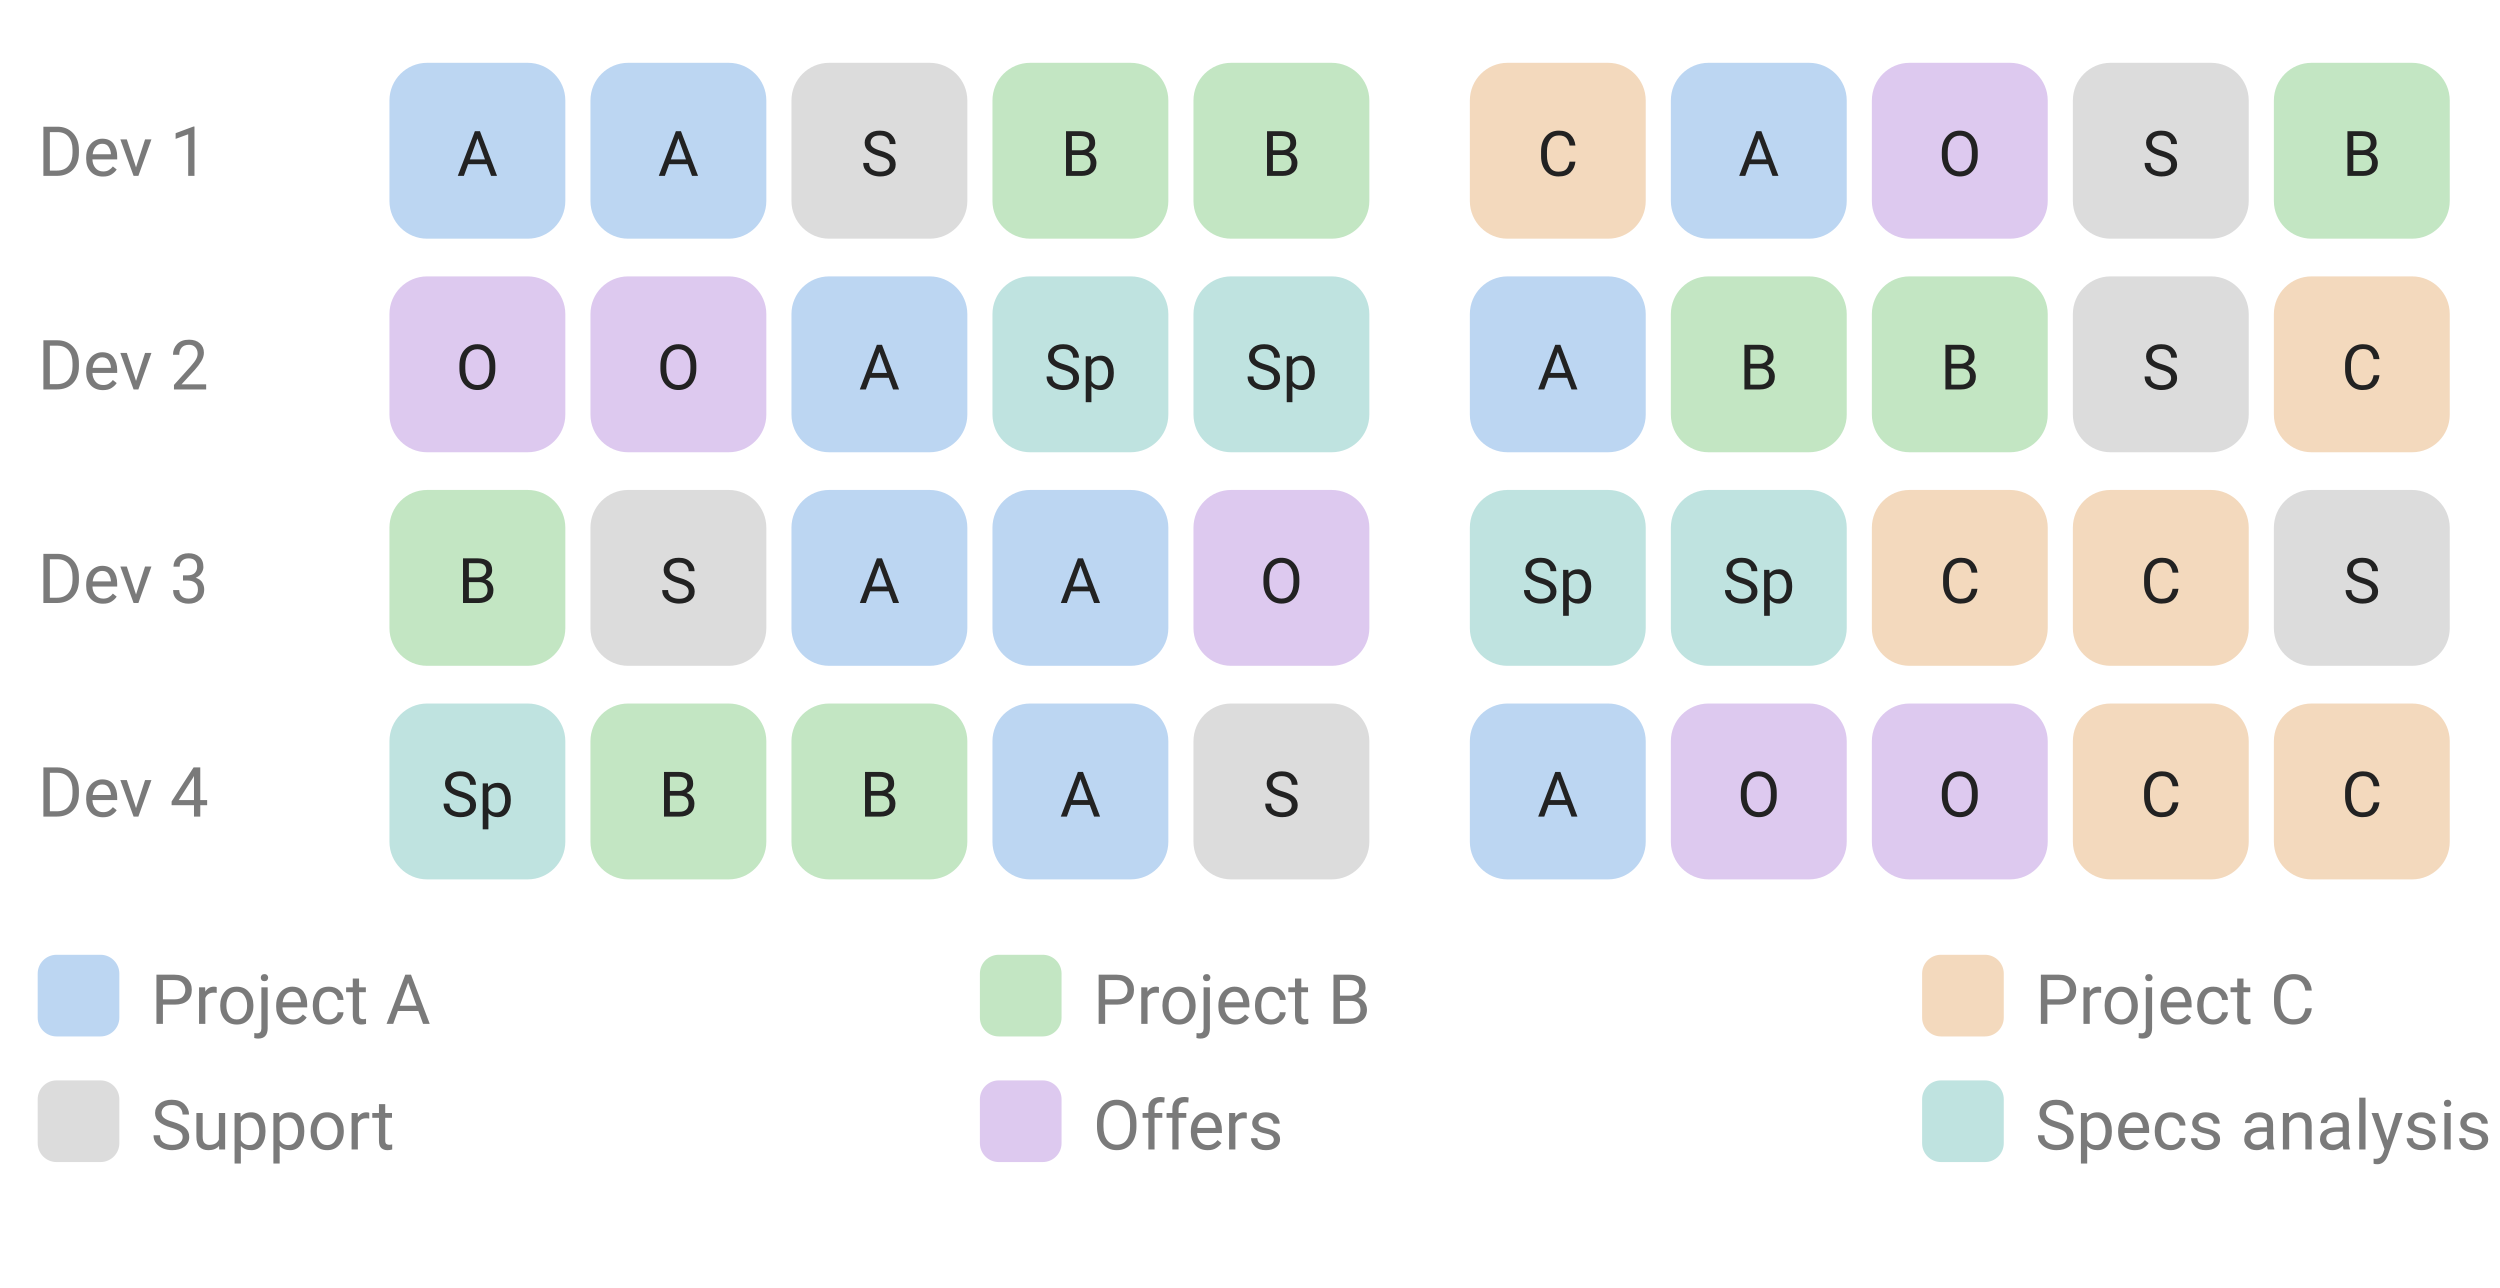
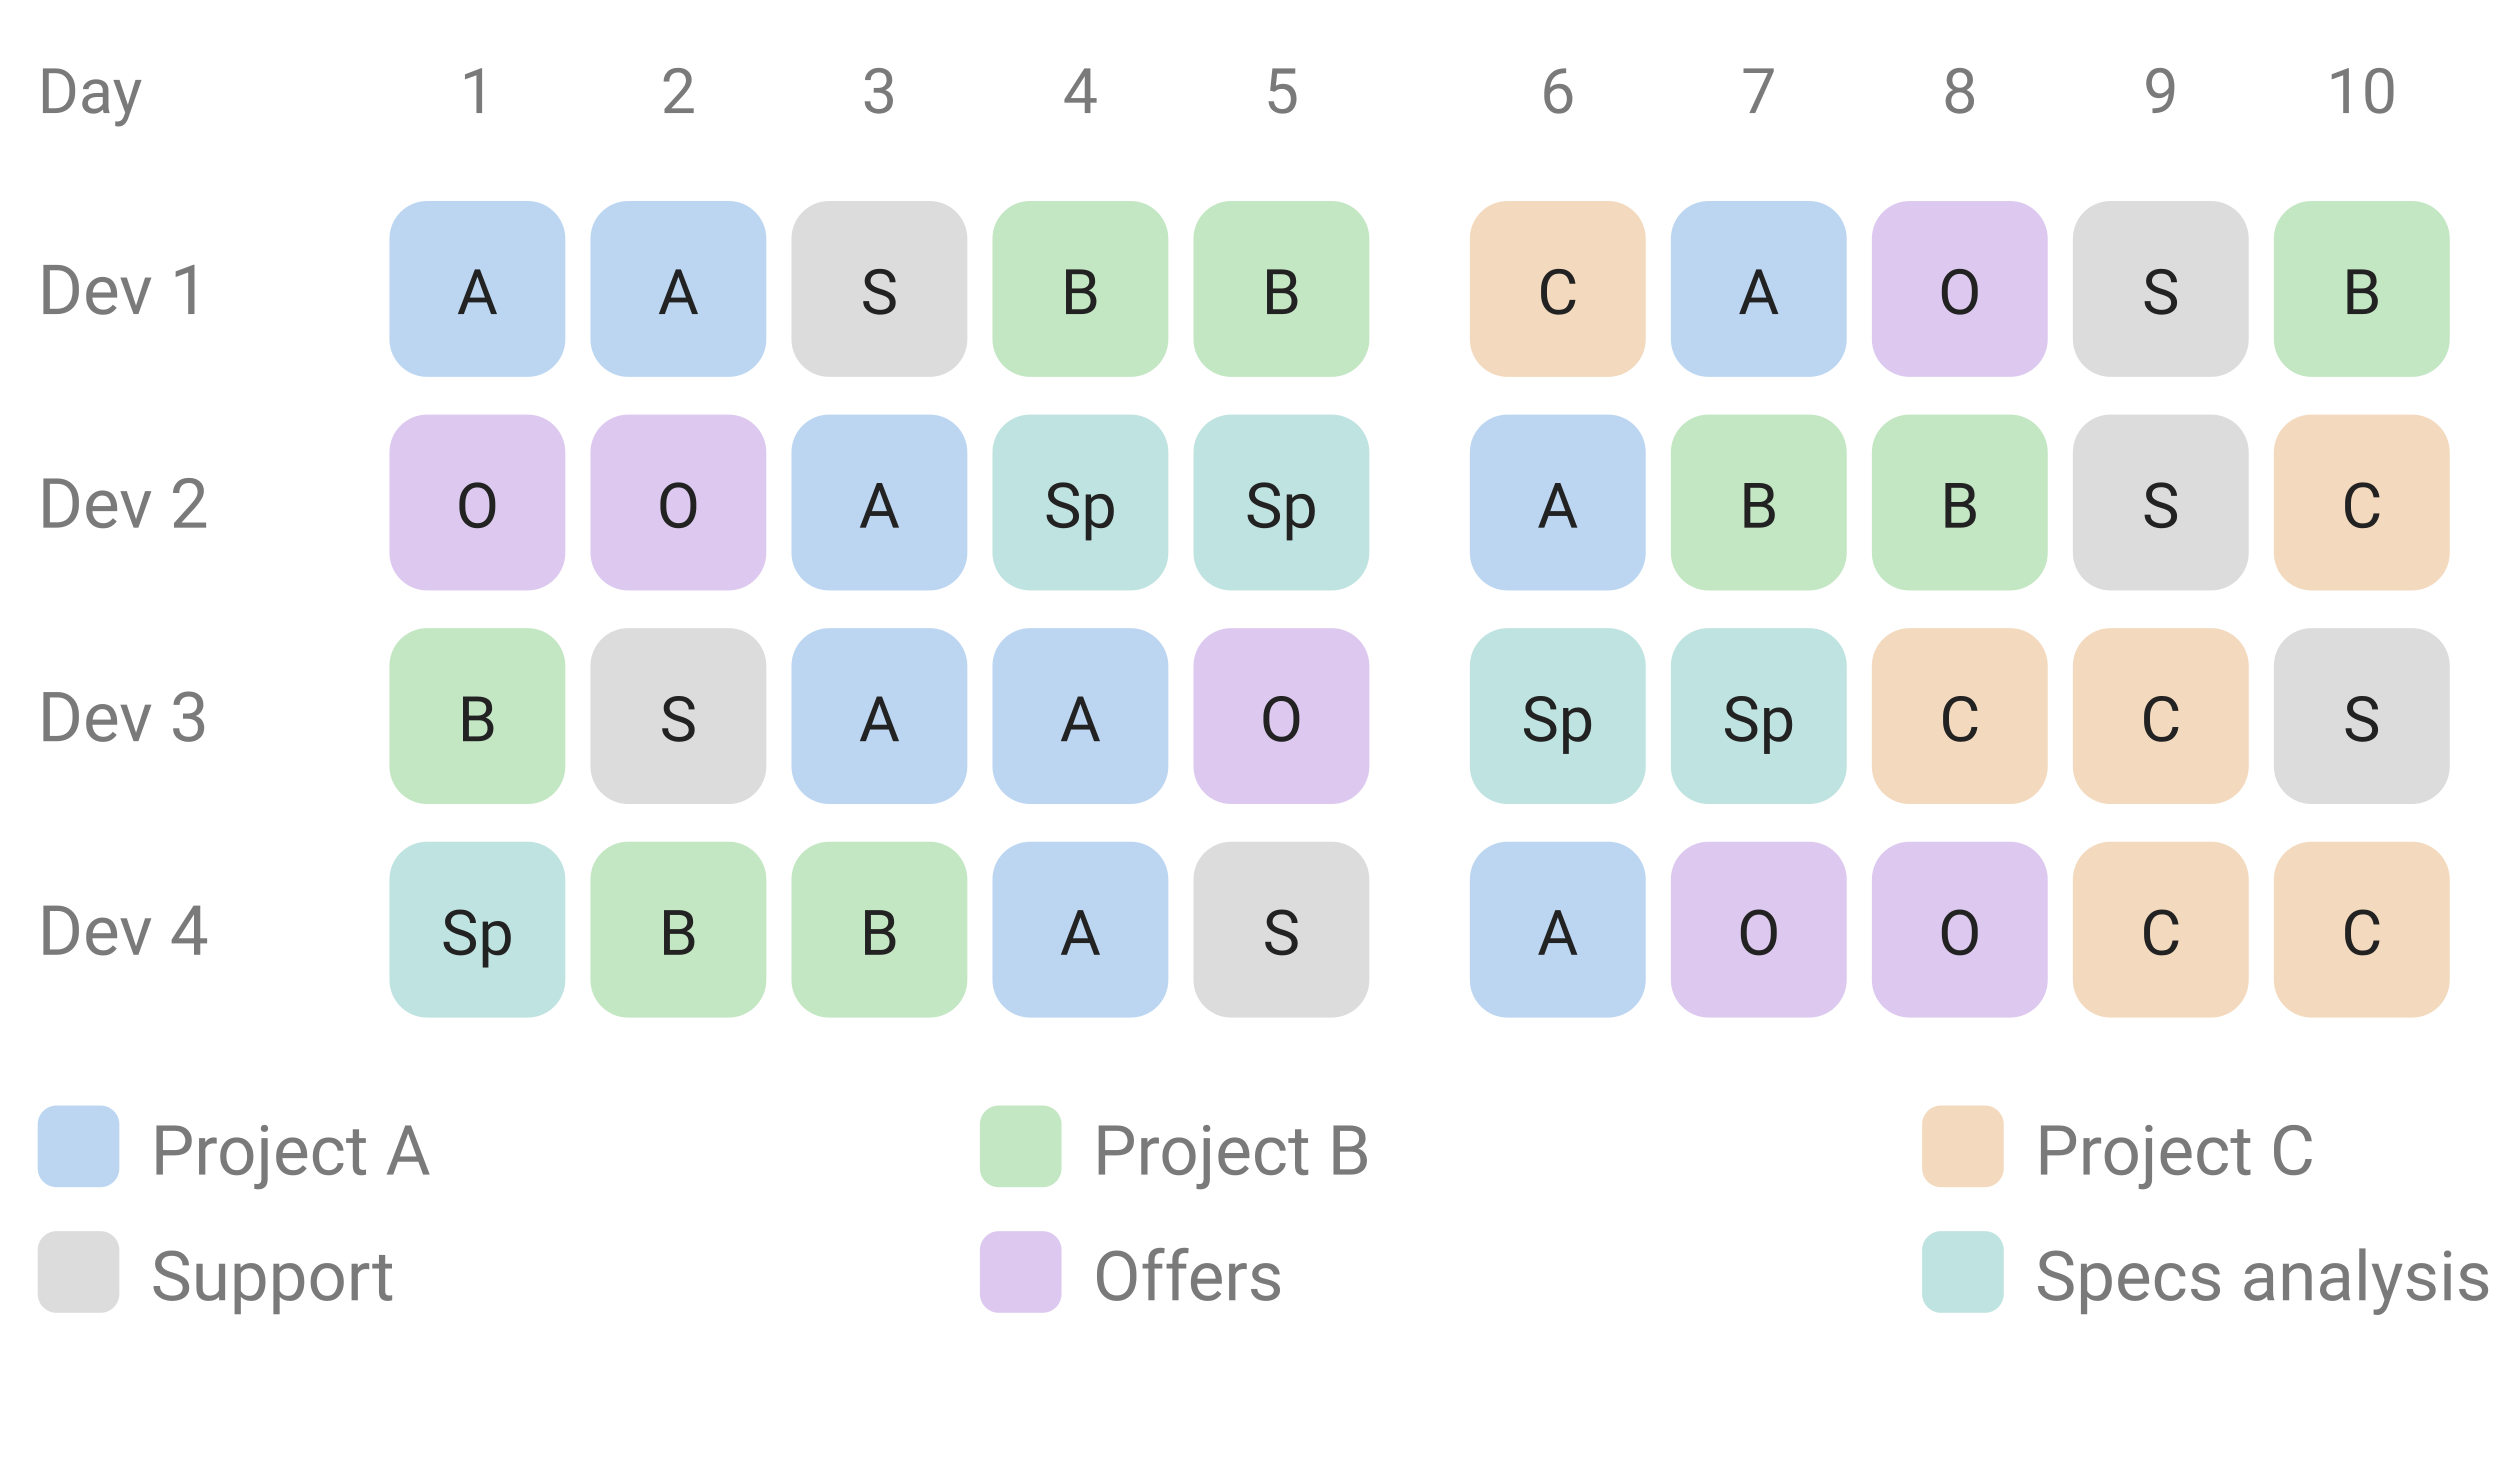
- <svg xmlns="http://www.w3.org/2000/svg" viewBox="0 0 398 205" font-family="system-ui,-apple-system,Segoe UI,Roboto,sans-serif">
-   <text x="6" y="28.0" font-size="11" fill="#7a7a7a">Dev 1</text>
-   <rect x="62" y="10" width="28" height="28" rx="6" fill="#bcd6f2" />
-   <text x="76.0" y="28.0" font-size="10" text-anchor="middle" fill="#222">A</text>
-   <rect x="94" y="10" width="28" height="28" rx="6" fill="#bcd6f2" />
-   <text x="108.0" y="28.0" font-size="10" text-anchor="middle" fill="#222">A</text>
-   <rect x="126" y="10" width="28" height="28" rx="6" fill="#dcdcdc" />
-   <text x="140.0" y="28.0" font-size="10" text-anchor="middle" fill="#222">S</text>
-   <rect x="158" y="10" width="28" height="28" rx="6" fill="#c3e6c3" />
-   <text x="172.0" y="28.0" font-size="10" text-anchor="middle" fill="#222">B</text>
-   <rect x="190" y="10" width="28" height="28" rx="6" fill="#c3e6c3" />
-   <text x="204.0" y="28.0" font-size="10" text-anchor="middle" fill="#222">B</text>
-   <rect x="234" y="10" width="28" height="28" rx="6" fill="#f3d9bd" />
-   <text x="248.0" y="28.0" font-size="10" text-anchor="middle" fill="#222">C</text>
-   <rect x="266" y="10" width="28" height="28" rx="6" fill="#bcd6f2" />
-   <text x="280.0" y="28.0" font-size="10" text-anchor="middle" fill="#222">A</text>
-   <rect x="298" y="10" width="28" height="28" rx="6" fill="#ddc9ef" />
-   <text x="312.0" y="28.0" font-size="10" text-anchor="middle" fill="#222">O</text>
-   <rect x="330" y="10" width="28" height="28" rx="6" fill="#dcdcdc" />
-   <text x="344.0" y="28.0" font-size="10" text-anchor="middle" fill="#222">S</text>
-   <rect x="362" y="10" width="28" height="28" rx="6" fill="#c3e6c3" />
-   <text x="376.0" y="28.0" font-size="10" text-anchor="middle" fill="#222">B</text>
-   <text x="6" y="62.0" font-size="11" fill="#7a7a7a">Dev 2</text>
-   <rect x="62" y="44" width="28" height="28" rx="6" fill="#ddc9ef" />
-   <text x="76.0" y="62.0" font-size="10" text-anchor="middle" fill="#222">O</text>
-   <rect x="94" y="44" width="28" height="28" rx="6" fill="#ddc9ef" />
-   <text x="108.0" y="62.0" font-size="10" text-anchor="middle" fill="#222">O</text>
-   <rect x="126" y="44" width="28" height="28" rx="6" fill="#bcd6f2" />
-   <text x="140.0" y="62.0" font-size="10" text-anchor="middle" fill="#222">A</text>
-   <rect x="158" y="44" width="28" height="28" rx="6" fill="#bfe3e0" />
-   <text x="172.0" y="62.0" font-size="10" text-anchor="middle" fill="#222">Sp</text>
-   <rect x="190" y="44" width="28" height="28" rx="6" fill="#bfe3e0" />
-   <text x="204.0" y="62.0" font-size="10" text-anchor="middle" fill="#222">Sp</text>
-   <rect x="234" y="44" width="28" height="28" rx="6" fill="#bcd6f2" />
-   <text x="248.0" y="62.0" font-size="10" text-anchor="middle" fill="#222">A</text>
-   <rect x="266" y="44" width="28" height="28" rx="6" fill="#c3e6c3" />
-   <text x="280.0" y="62.0" font-size="10" text-anchor="middle" fill="#222">B</text>
-   <rect x="298" y="44" width="28" height="28" rx="6" fill="#c3e6c3" />
-   <text x="312.0" y="62.0" font-size="10" text-anchor="middle" fill="#222">B</text>
-   <rect x="330" y="44" width="28" height="28" rx="6" fill="#dcdcdc" />
-   <text x="344.0" y="62.0" font-size="10" text-anchor="middle" fill="#222">S</text>
-   <rect x="362" y="44" width="28" height="28" rx="6" fill="#f3d9bd" />
-   <text x="376.0" y="62.0" font-size="10" text-anchor="middle" fill="#222">C</text>
-   <text x="6" y="96.0" font-size="11" fill="#7a7a7a">Dev 3</text>
-   <rect x="62" y="78" width="28" height="28" rx="6" fill="#c3e6c3" />
-   <text x="76.0" y="96.0" font-size="10" text-anchor="middle" fill="#222">B</text>
-   <rect x="94" y="78" width="28" height="28" rx="6" fill="#dcdcdc" />
-   <text x="108.0" y="96.0" font-size="10" text-anchor="middle" fill="#222">S</text>
-   <rect x="126" y="78" width="28" height="28" rx="6" fill="#bcd6f2" />
-   <text x="140.0" y="96.0" font-size="10" text-anchor="middle" fill="#222">A</text>
-   <rect x="158" y="78" width="28" height="28" rx="6" fill="#bcd6f2" />
-   <text x="172.0" y="96.0" font-size="10" text-anchor="middle" fill="#222">A</text>
-   <rect x="190" y="78" width="28" height="28" rx="6" fill="#ddc9ef" />
-   <text x="204.0" y="96.0" font-size="10" text-anchor="middle" fill="#222">O</text>
-   <rect x="234" y="78" width="28" height="28" rx="6" fill="#bfe3e0" />
-   <text x="248.0" y="96.0" font-size="10" text-anchor="middle" fill="#222">Sp</text>
-   <rect x="266" y="78" width="28" height="28" rx="6" fill="#bfe3e0" />
-   <text x="280.0" y="96.0" font-size="10" text-anchor="middle" fill="#222">Sp</text>
-   <rect x="298" y="78" width="28" height="28" rx="6" fill="#f3d9bd" />
-   <text x="312.0" y="96.0" font-size="10" text-anchor="middle" fill="#222">C</text>
-   <rect x="330" y="78" width="28" height="28" rx="6" fill="#f3d9bd" />
-   <text x="344.0" y="96.0" font-size="10" text-anchor="middle" fill="#222">C</text>
-   <rect x="362" y="78" width="28" height="28" rx="6" fill="#dcdcdc" />
-   <text x="376.0" y="96.0" font-size="10" text-anchor="middle" fill="#222">S</text>
-   <text x="6" y="130.0" font-size="11" fill="#7a7a7a">Dev 4</text>
-   <rect x="62" y="112" width="28" height="28" rx="6" fill="#bfe3e0" />
-   <text x="76.0" y="130.0" font-size="10" text-anchor="middle" fill="#222">Sp</text>
-   <rect x="94" y="112" width="28" height="28" rx="6" fill="#c3e6c3" />
-   <text x="108.0" y="130.0" font-size="10" text-anchor="middle" fill="#222">B</text>
-   <rect x="126" y="112" width="28" height="28" rx="6" fill="#c3e6c3" />
-   <text x="140.0" y="130.0" font-size="10" text-anchor="middle" fill="#222">B</text>
-   <rect x="158" y="112" width="28" height="28" rx="6" fill="#bcd6f2" />
-   <text x="172.0" y="130.0" font-size="10" text-anchor="middle" fill="#222">A</text>
-   <rect x="190" y="112" width="28" height="28" rx="6" fill="#dcdcdc" />
-   <text x="204.0" y="130.0" font-size="10" text-anchor="middle" fill="#222">S</text>
-   <rect x="234" y="112" width="28" height="28" rx="6" fill="#bcd6f2" />
-   <text x="248.0" y="130.0" font-size="10" text-anchor="middle" fill="#222">A</text>
-   <rect x="266" y="112" width="28" height="28" rx="6" fill="#ddc9ef" />
-   <text x="280.0" y="130.0" font-size="10" text-anchor="middle" fill="#222">O</text>
-   <rect x="298" y="112" width="28" height="28" rx="6" fill="#ddc9ef" />
-   <text x="312.0" y="130.0" font-size="10" text-anchor="middle" fill="#222">O</text>
-   <rect x="330" y="112" width="28" height="28" rx="6" fill="#f3d9bd" />
-   <text x="344.0" y="130.0" font-size="10" text-anchor="middle" fill="#222">C</text>
-   <rect x="362" y="112" width="28" height="28" rx="6" fill="#f3d9bd" />
-   <text x="376.0" y="130.0" font-size="10" text-anchor="middle" fill="#222">C</text>
-   <rect x="6" y="152" width="13" height="13" rx="3" fill="#bcd6f2" />
-   <text x="24" y="163" font-size="11" fill="#7a7a7a">Project A</text>
-   <rect x="156" y="152" width="13" height="13" rx="3" fill="#c3e6c3" />
-   <text x="174" y="163" font-size="11" fill="#7a7a7a">Project B</text>
-   <rect x="306" y="152" width="13" height="13" rx="3" fill="#f3d9bd" />
-   <text x="324" y="163" font-size="11" fill="#7a7a7a">Project C</text>
-   <rect x="6" y="172" width="13" height="13" rx="3" fill="#dcdcdc" />
-   <text x="24" y="183" font-size="11" fill="#7a7a7a">Support</text>
-   <rect x="156" y="172" width="13" height="13" rx="3" fill="#ddc9ef" />
-   <text x="174" y="183" font-size="11" fill="#7a7a7a">Offers</text>
-   <rect x="306" y="172" width="13" height="13" rx="3" fill="#bfe3e0" />
-   <text x="324" y="183" font-size="11" fill="#7a7a7a">Specs analysis</text>
+ <svg xmlns="http://www.w3.org/2000/svg" viewBox="0 0 398 232" font-family="system-ui,-apple-system,Segoe UI,Roboto,sans-serif">
+   <text x="6" y="18" font-size="10" fill="#7a7a7a">Day</text>
+   <text x="76.0" y="18" font-size="10" text-anchor="middle" fill="#7a7a7a">1</text>
+   <text x="108.0" y="18" font-size="10" text-anchor="middle" fill="#7a7a7a">2</text>
+   <text x="140.0" y="18" font-size="10" text-anchor="middle" fill="#7a7a7a">3</text>
+   <text x="172.0" y="18" font-size="10" text-anchor="middle" fill="#7a7a7a">4</text>
+   <text x="204.0" y="18" font-size="10" text-anchor="middle" fill="#7a7a7a">5</text>
+   <text x="248.0" y="18" font-size="10" text-anchor="middle" fill="#7a7a7a">6</text>
+   <text x="280.0" y="18" font-size="10" text-anchor="middle" fill="#7a7a7a">7</text>
+   <text x="312.0" y="18" font-size="10" text-anchor="middle" fill="#7a7a7a">8</text>
+   <text x="344.0" y="18" font-size="10" text-anchor="middle" fill="#7a7a7a">9</text>
+   <text x="376.0" y="18" font-size="10" text-anchor="middle" fill="#7a7a7a">10</text>
+   <text x="6" y="50.0" font-size="11" fill="#7a7a7a">Dev 1</text>
+   <rect x="62" y="32" width="28" height="28" rx="6" fill="#bcd6f2" />
+   <text x="76.0" y="50.0" font-size="10" text-anchor="middle" fill="#222">A</text>
+   <rect x="94" y="32" width="28" height="28" rx="6" fill="#bcd6f2" />
+   <text x="108.0" y="50.0" font-size="10" text-anchor="middle" fill="#222">A</text>
+   <rect x="126" y="32" width="28" height="28" rx="6" fill="#dcdcdc" />
+   <text x="140.0" y="50.0" font-size="10" text-anchor="middle" fill="#222">S</text>
+   <rect x="158" y="32" width="28" height="28" rx="6" fill="#c3e6c3" />
+   <text x="172.0" y="50.0" font-size="10" text-anchor="middle" fill="#222">B</text>
+   <rect x="190" y="32" width="28" height="28" rx="6" fill="#c3e6c3" />
+   <text x="204.0" y="50.0" font-size="10" text-anchor="middle" fill="#222">B</text>
+   <rect x="234" y="32" width="28" height="28" rx="6" fill="#f3d9bd" />
+   <text x="248.0" y="50.0" font-size="10" text-anchor="middle" fill="#222">C</text>
+   <rect x="266" y="32" width="28" height="28" rx="6" fill="#bcd6f2" />
+   <text x="280.0" y="50.0" font-size="10" text-anchor="middle" fill="#222">A</text>
+   <rect x="298" y="32" width="28" height="28" rx="6" fill="#ddc9ef" />
+   <text x="312.0" y="50.0" font-size="10" text-anchor="middle" fill="#222">O</text>
+   <rect x="330" y="32" width="28" height="28" rx="6" fill="#dcdcdc" />
+   <text x="344.0" y="50.0" font-size="10" text-anchor="middle" fill="#222">S</text>
+   <rect x="362" y="32" width="28" height="28" rx="6" fill="#c3e6c3" />
+   <text x="376.0" y="50.0" font-size="10" text-anchor="middle" fill="#222">B</text>
+   <text x="6" y="84.0" font-size="11" fill="#7a7a7a">Dev 2</text>
+   <rect x="62" y="66" width="28" height="28" rx="6" fill="#ddc9ef" />
+   <text x="76.0" y="84.0" font-size="10" text-anchor="middle" fill="#222">O</text>
+   <rect x="94" y="66" width="28" height="28" rx="6" fill="#ddc9ef" />
+   <text x="108.0" y="84.0" font-size="10" text-anchor="middle" fill="#222">O</text>
+   <rect x="126" y="66" width="28" height="28" rx="6" fill="#bcd6f2" />
+   <text x="140.0" y="84.0" font-size="10" text-anchor="middle" fill="#222">A</text>
+   <rect x="158" y="66" width="28" height="28" rx="6" fill="#bfe3e0" />
+   <text x="172.0" y="84.0" font-size="10" text-anchor="middle" fill="#222">Sp</text>
+   <rect x="190" y="66" width="28" height="28" rx="6" fill="#bfe3e0" />
+   <text x="204.0" y="84.0" font-size="10" text-anchor="middle" fill="#222">Sp</text>
+   <rect x="234" y="66" width="28" height="28" rx="6" fill="#bcd6f2" />
+   <text x="248.0" y="84.0" font-size="10" text-anchor="middle" fill="#222">A</text>
+   <rect x="266" y="66" width="28" height="28" rx="6" fill="#c3e6c3" />
+   <text x="280.0" y="84.0" font-size="10" text-anchor="middle" fill="#222">B</text>
+   <rect x="298" y="66" width="28" height="28" rx="6" fill="#c3e6c3" />
+   <text x="312.0" y="84.0" font-size="10" text-anchor="middle" fill="#222">B</text>
+   <rect x="330" y="66" width="28" height="28" rx="6" fill="#dcdcdc" />
+   <text x="344.0" y="84.0" font-size="10" text-anchor="middle" fill="#222">S</text>
+   <rect x="362" y="66" width="28" height="28" rx="6" fill="#f3d9bd" />
+   <text x="376.0" y="84.0" font-size="10" text-anchor="middle" fill="#222">C</text>
+   <text x="6" y="118.0" font-size="11" fill="#7a7a7a">Dev 3</text>
+   <rect x="62" y="100" width="28" height="28" rx="6" fill="#c3e6c3" />
+   <text x="76.0" y="118.0" font-size="10" text-anchor="middle" fill="#222">B</text>
+   <rect x="94" y="100" width="28" height="28" rx="6" fill="#dcdcdc" />
+   <text x="108.0" y="118.0" font-size="10" text-anchor="middle" fill="#222">S</text>
+   <rect x="126" y="100" width="28" height="28" rx="6" fill="#bcd6f2" />
+   <text x="140.0" y="118.0" font-size="10" text-anchor="middle" fill="#222">A</text>
+   <rect x="158" y="100" width="28" height="28" rx="6" fill="#bcd6f2" />
+   <text x="172.0" y="118.0" font-size="10" text-anchor="middle" fill="#222">A</text>
+   <rect x="190" y="100" width="28" height="28" rx="6" fill="#ddc9ef" />
+   <text x="204.0" y="118.0" font-size="10" text-anchor="middle" fill="#222">O</text>
+   <rect x="234" y="100" width="28" height="28" rx="6" fill="#bfe3e0" />
+   <text x="248.0" y="118.0" font-size="10" text-anchor="middle" fill="#222">Sp</text>
+   <rect x="266" y="100" width="28" height="28" rx="6" fill="#bfe3e0" />
+   <text x="280.0" y="118.0" font-size="10" text-anchor="middle" fill="#222">Sp</text>
+   <rect x="298" y="100" width="28" height="28" rx="6" fill="#f3d9bd" />
+   <text x="312.0" y="118.0" font-size="10" text-anchor="middle" fill="#222">C</text>
+   <rect x="330" y="100" width="28" height="28" rx="6" fill="#f3d9bd" />
+   <text x="344.0" y="118.0" font-size="10" text-anchor="middle" fill="#222">C</text>
+   <rect x="362" y="100" width="28" height="28" rx="6" fill="#dcdcdc" />
+   <text x="376.0" y="118.0" font-size="10" text-anchor="middle" fill="#222">S</text>
+   <text x="6" y="152.0" font-size="11" fill="#7a7a7a">Dev 4</text>
+   <rect x="62" y="134" width="28" height="28" rx="6" fill="#bfe3e0" />
+   <text x="76.0" y="152.0" font-size="10" text-anchor="middle" fill="#222">Sp</text>
+   <rect x="94" y="134" width="28" height="28" rx="6" fill="#c3e6c3" />
+   <text x="108.0" y="152.0" font-size="10" text-anchor="middle" fill="#222">B</text>
+   <rect x="126" y="134" width="28" height="28" rx="6" fill="#c3e6c3" />
+   <text x="140.0" y="152.0" font-size="10" text-anchor="middle" fill="#222">B</text>
+   <rect x="158" y="134" width="28" height="28" rx="6" fill="#bcd6f2" />
+   <text x="172.0" y="152.0" font-size="10" text-anchor="middle" fill="#222">A</text>
+   <rect x="190" y="134" width="28" height="28" rx="6" fill="#dcdcdc" />
+   <text x="204.0" y="152.0" font-size="10" text-anchor="middle" fill="#222">S</text>
+   <rect x="234" y="134" width="28" height="28" rx="6" fill="#bcd6f2" />
+   <text x="248.0" y="152.0" font-size="10" text-anchor="middle" fill="#222">A</text>
+   <rect x="266" y="134" width="28" height="28" rx="6" fill="#ddc9ef" />
+   <text x="280.0" y="152.0" font-size="10" text-anchor="middle" fill="#222">O</text>
+   <rect x="298" y="134" width="28" height="28" rx="6" fill="#ddc9ef" />
+   <text x="312.0" y="152.0" font-size="10" text-anchor="middle" fill="#222">O</text>
+   <rect x="330" y="134" width="28" height="28" rx="6" fill="#f3d9bd" />
+   <text x="344.0" y="152.0" font-size="10" text-anchor="middle" fill="#222">C</text>
+   <rect x="362" y="134" width="28" height="28" rx="6" fill="#f3d9bd" />
+   <text x="376.0" y="152.0" font-size="10" text-anchor="middle" fill="#222">C</text>
+   <rect x="6" y="176" width="13" height="13" rx="3" fill="#bcd6f2" />
+   <text x="24" y="187" font-size="11" fill="#7a7a7a">Project A</text>
+   <rect x="156" y="176" width="13" height="13" rx="3" fill="#c3e6c3" />
+   <text x="174" y="187" font-size="11" fill="#7a7a7a">Project B</text>
+   <rect x="306" y="176" width="13" height="13" rx="3" fill="#f3d9bd" />
+   <text x="324" y="187" font-size="11" fill="#7a7a7a">Project C</text>
+   <rect x="6" y="196" width="13" height="13" rx="3" fill="#dcdcdc" />
+   <text x="24" y="207" font-size="11" fill="#7a7a7a">Support</text>
+   <rect x="156" y="196" width="13" height="13" rx="3" fill="#ddc9ef" />
+   <text x="174" y="207" font-size="11" fill="#7a7a7a">Offers</text>
+   <rect x="306" y="196" width="13" height="13" rx="3" fill="#bfe3e0" />
+   <text x="324" y="207" font-size="11" fill="#7a7a7a">Specs analysis</text>
</svg>
